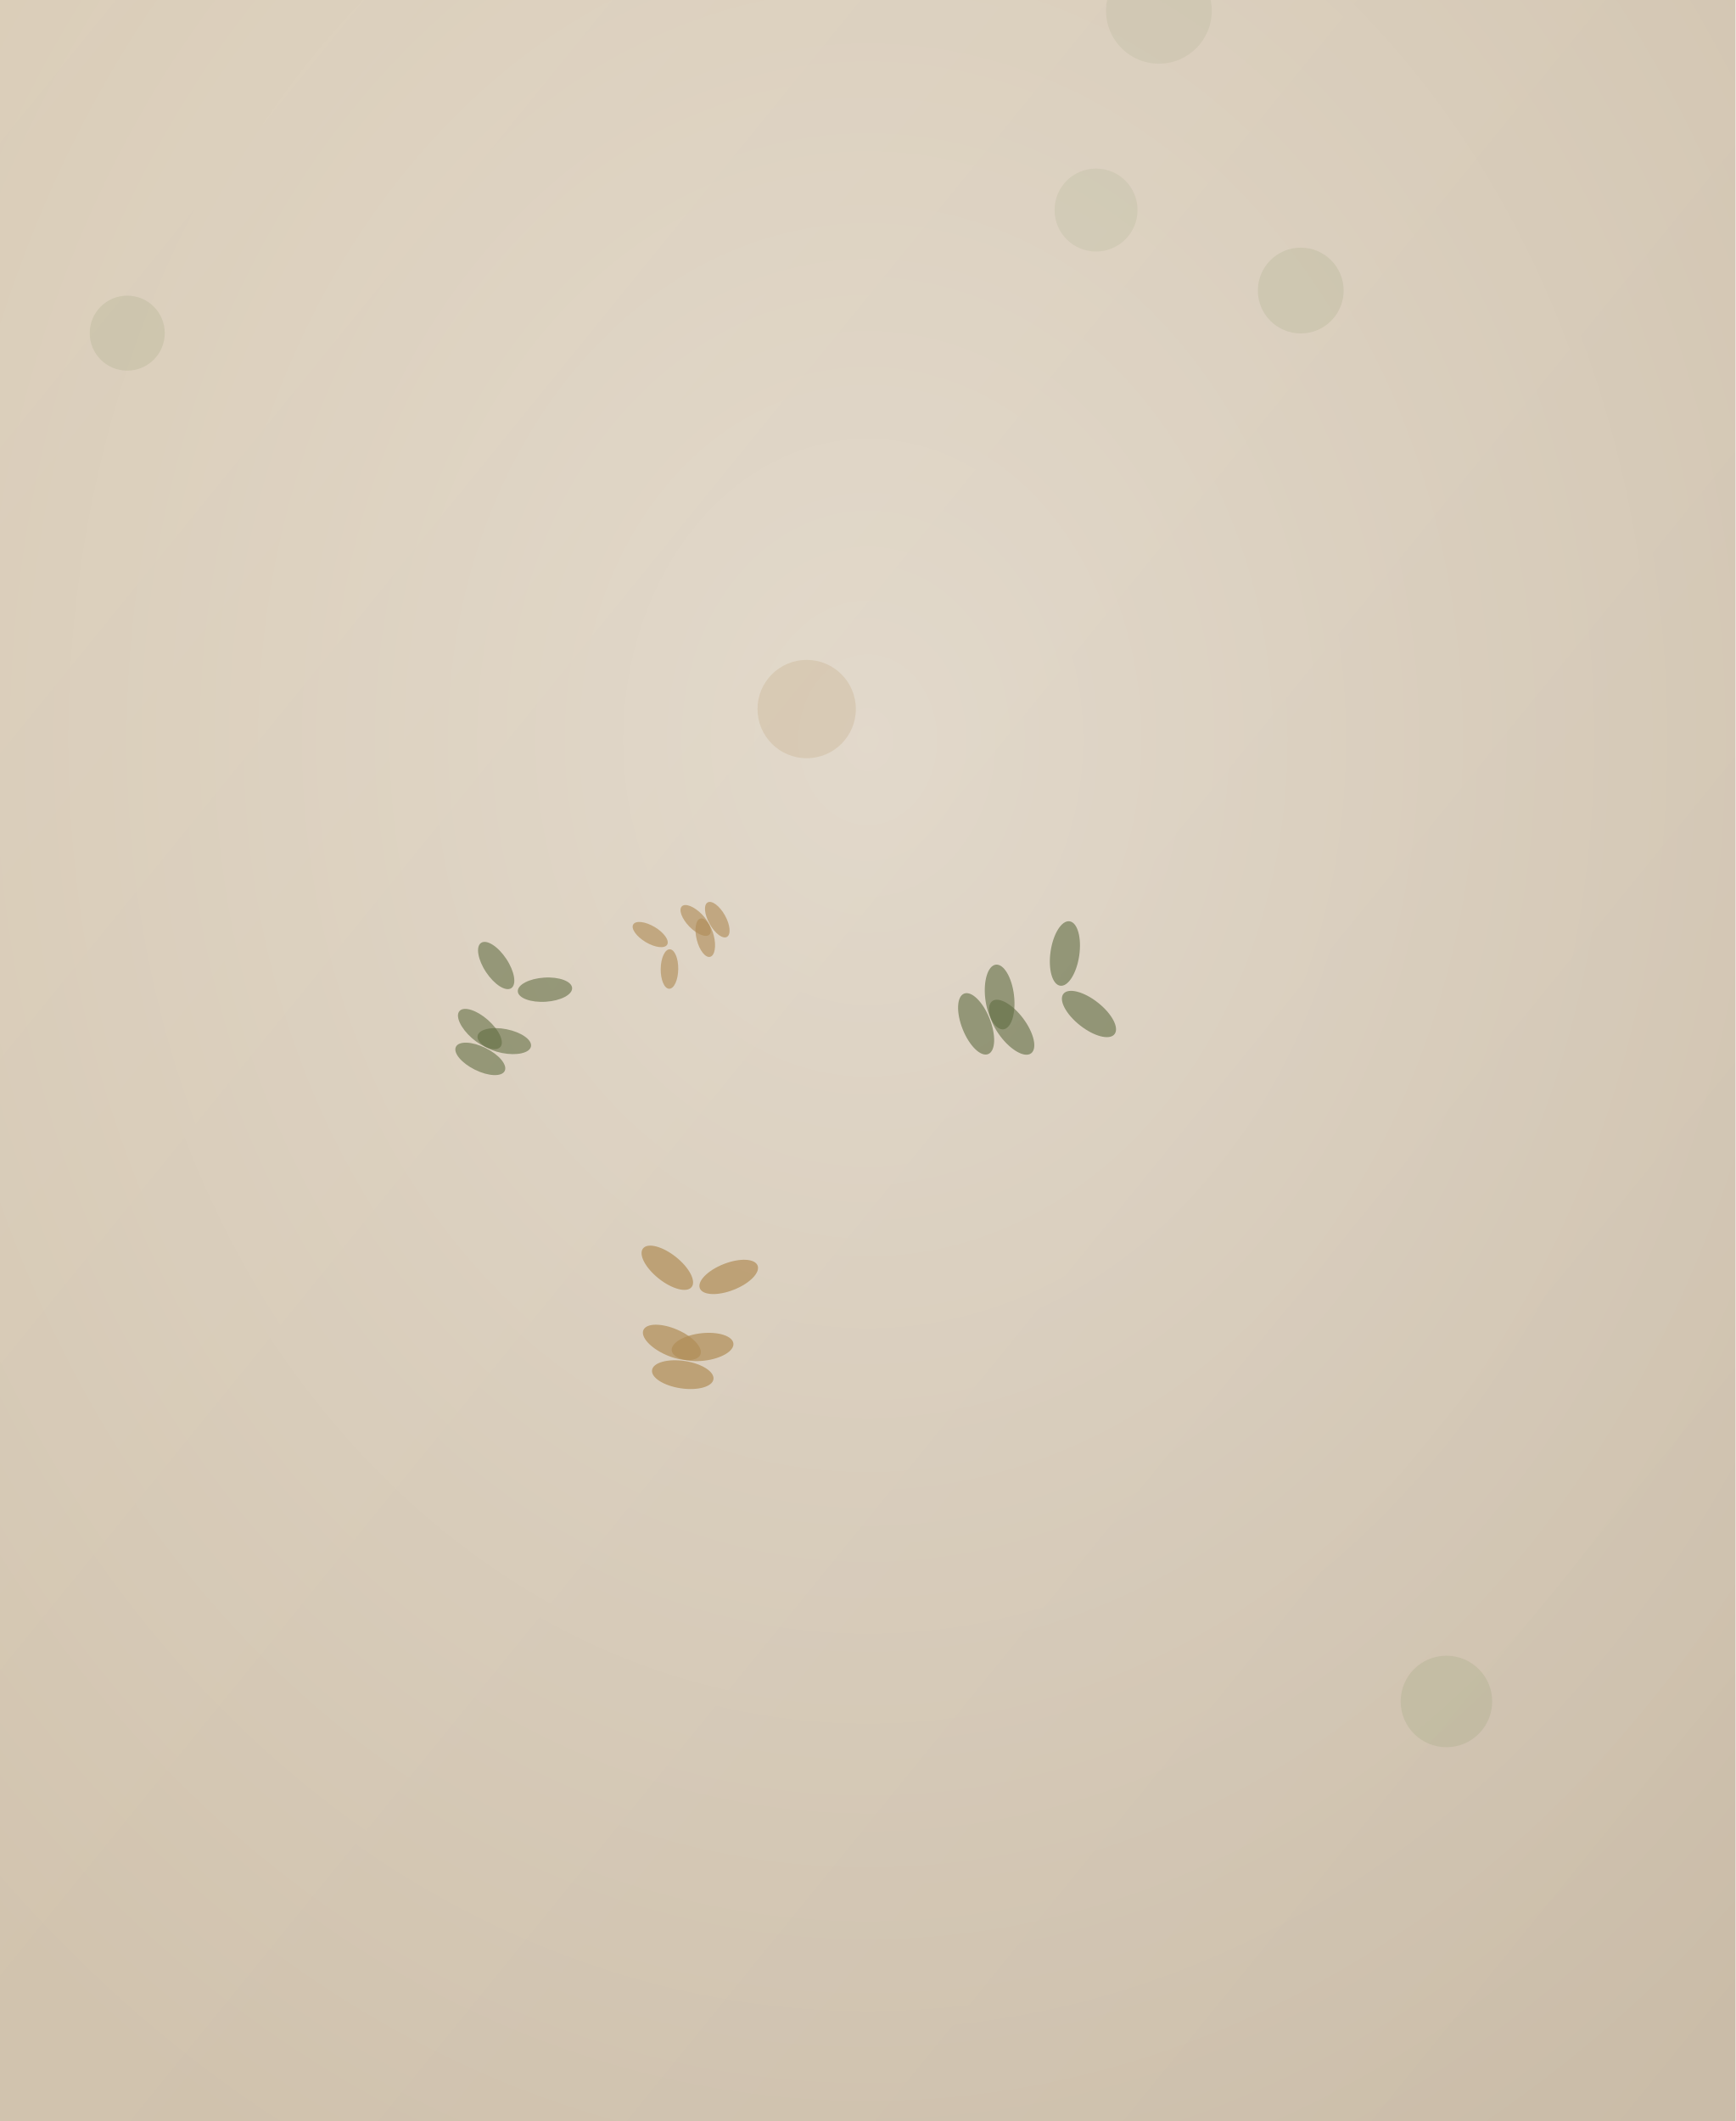
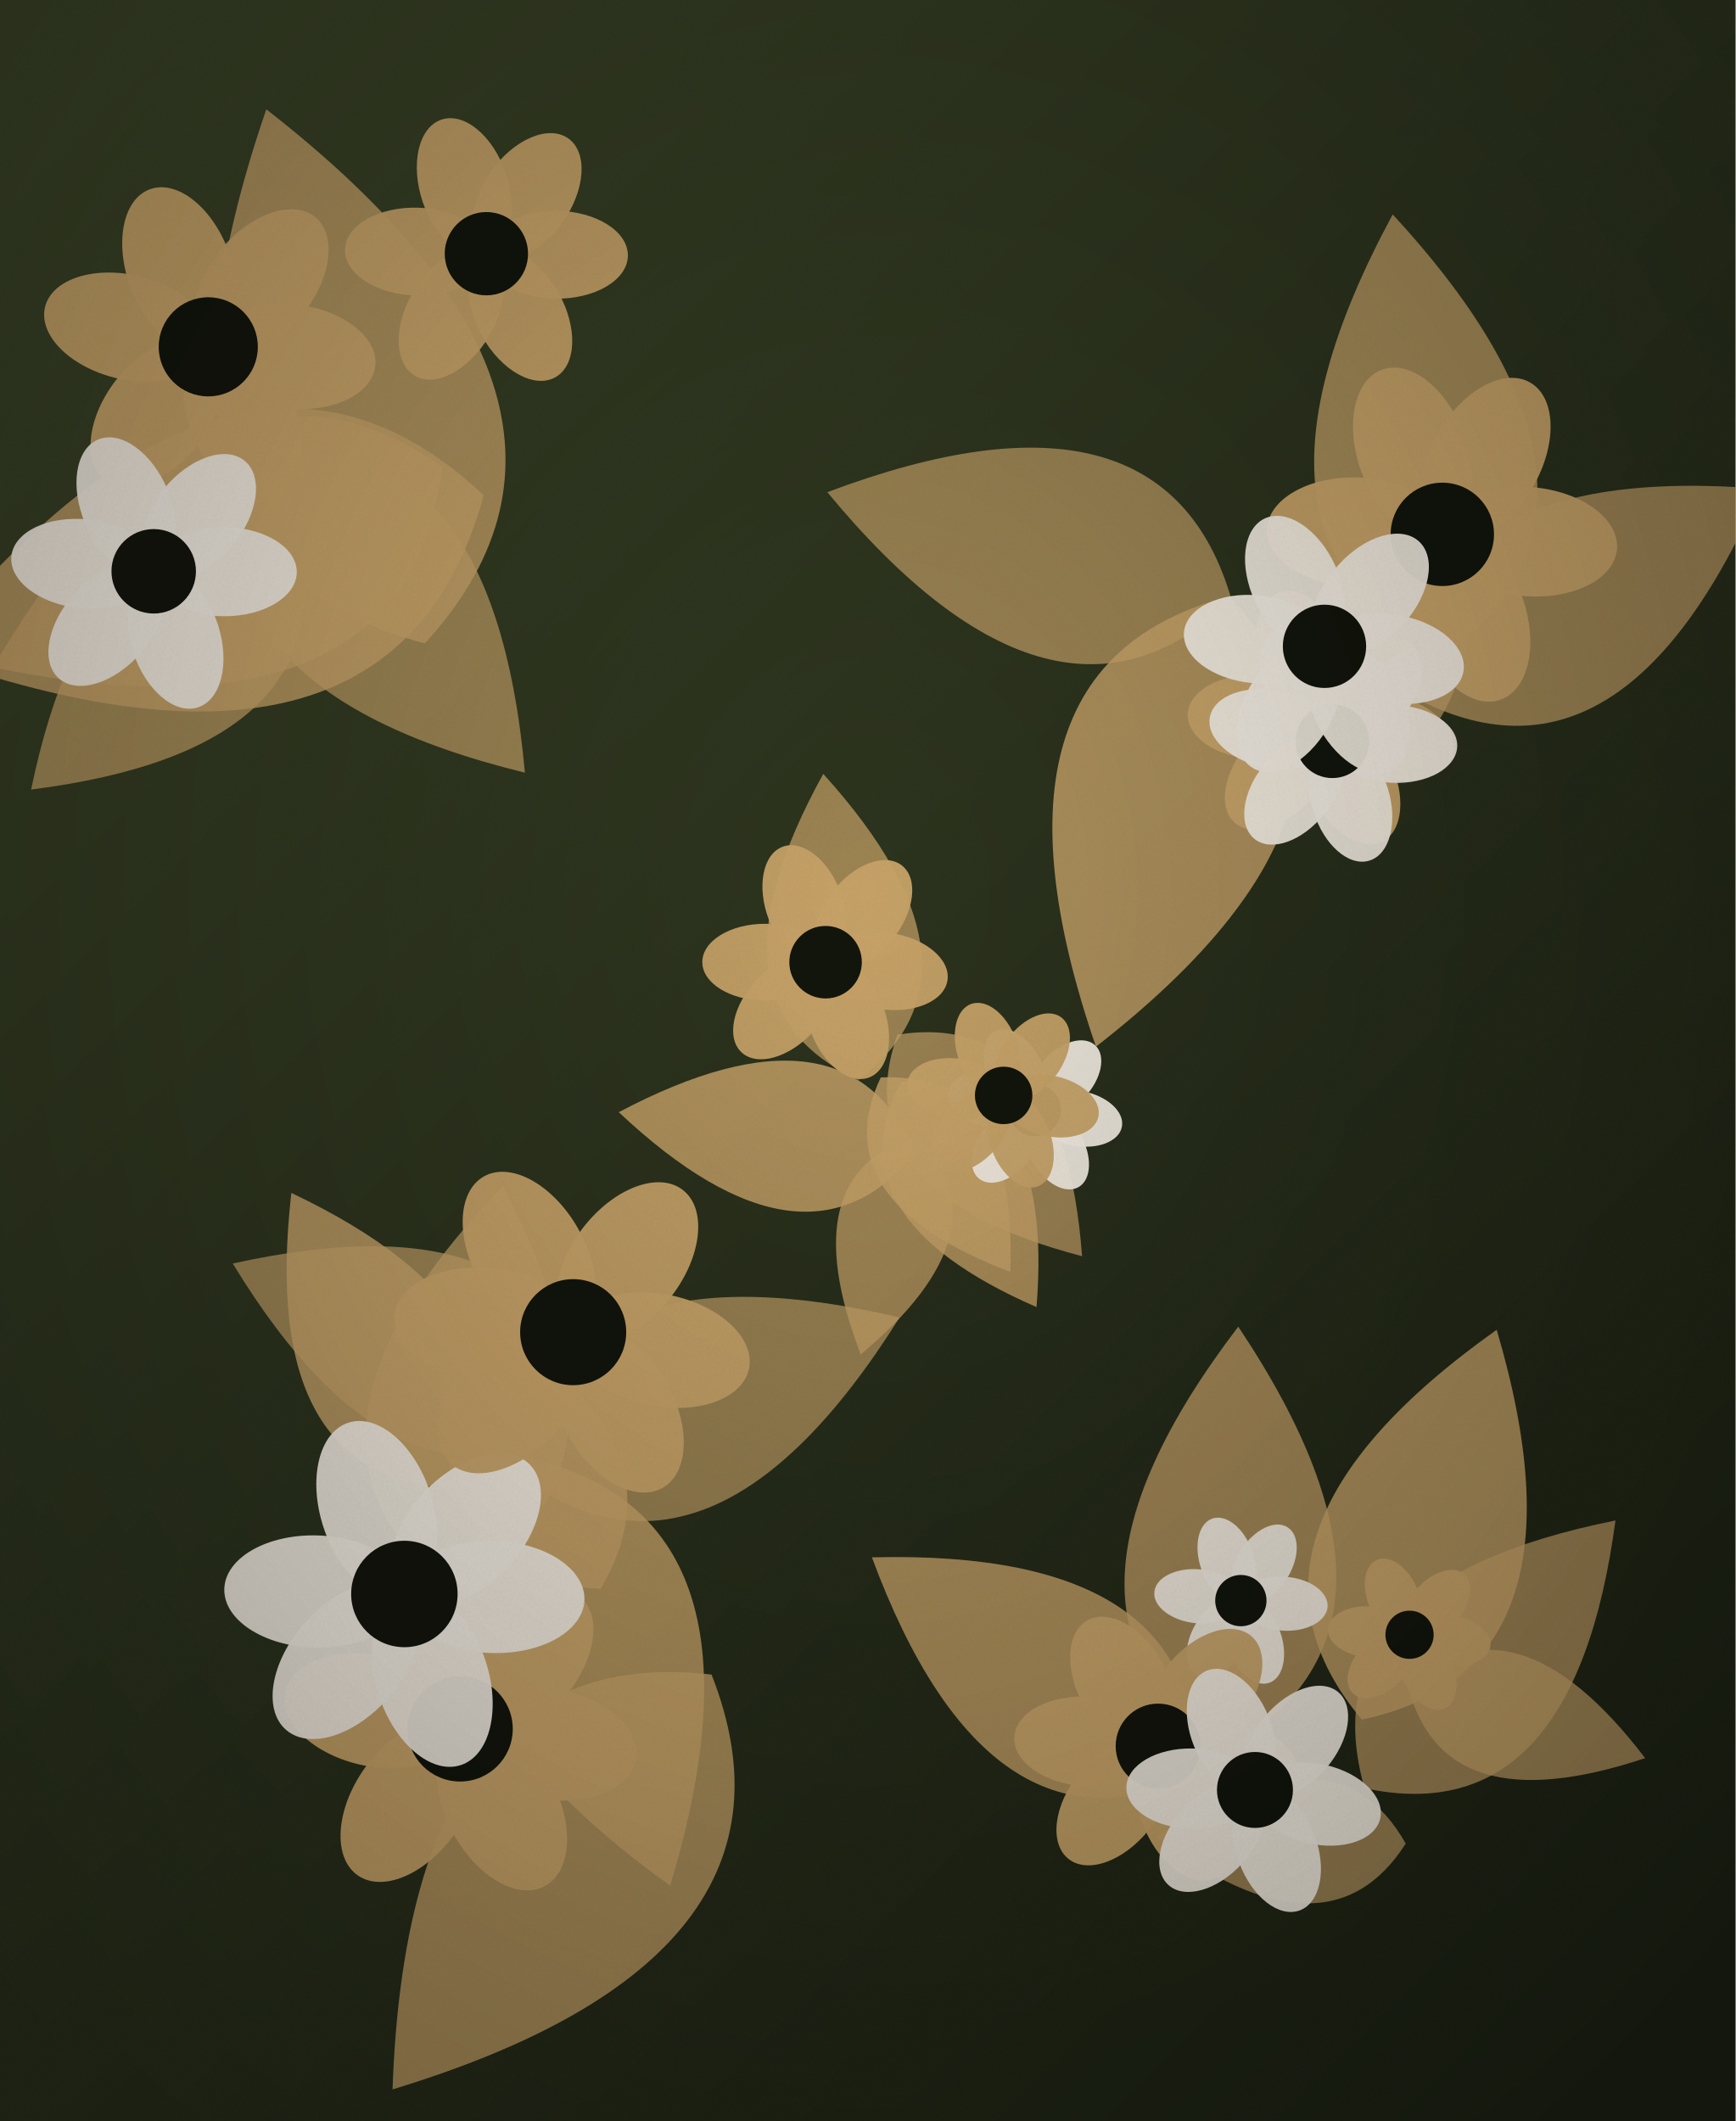
<svg xmlns="http://www.w3.org/2000/svg" width="900" height="1100" viewBox="0 0 900 1100" role="img">
  <defs>
-     <linearGradient id="g2" x1="0" y1="0" x2="1" y2="1">
-       <stop offset="0%" stop-color="#d8cab4" />
-       <stop offset="100%" stop-color="#cabca8" />
+     <linearGradient id="g2" x1="0.1" y1="0" x2="0.9" y2="1">
+       <stop offset="0%" stop-color="#3a4326" />
+       <stop offset="100%" stop-color="#1c2113" />
    </linearGradient>
-     <radialGradient id="soft2" cx="50%" cy="35%" r="75%">
-       <stop offset="0%" stop-color="#ffffff" stop-opacity="0.35" />
-       <stop offset="100%" stop-color="#ffffff" stop-opacity="0" />
+     <radialGradient id="v2" cx="50%" cy="42%" r="72%">
+       <stop offset="0%" stop-color="#000000" stop-opacity="0" />
+       <stop offset="100%" stop-color="#000000" stop-opacity="0.3" />
    </radialGradient>
+     <filter id="n2">
+       <feTurbulence type="fractalNoise" baseFrequency="0.8" numOctaves="2" stitchTiles="stitch" result="noise" />
+       <feColorMatrix in="noise" type="matrix" values="0 0 0 0 0  0 0 0 0 0  0 0 0 0 0  0 0 0 0.06 0" />
+     </filter>
  </defs>
  <rect width="900" height="1100" fill="url(#g2)" />
-   <rect width="900" height="1100" fill="url(#soft2)" />
-   <g transform="rotate(60.78704 337.1736 484.6828)">
-     <ellipse cx="337.174" cy="484.683" rx="10.24" ry="4.551" fill="#b08d57" opacity="0.628" transform="rotate(-30 337.1736 484.6828)" />
-     <ellipse cx="342.294" cy="460.546" rx="10.24" ry="4.551" fill="#b08d57" opacity="0.628" transform="rotate(-15 342.2938 460.5458)" />
-     <ellipse cx="347.414" cy="450.548" rx="10.24" ry="4.551" fill="#b08d57" opacity="0.628" transform="rotate(0 347.4141 450.5479)" />
-     <ellipse cx="352.534" cy="460.546" rx="10.24" ry="4.551" fill="#b08d57" opacity="0.628" transform="rotate(15 352.5343 460.5458)" />
-     <ellipse cx="357.655" cy="484.683" rx="10.24" ry="4.551" fill="#b08d57" opacity="0.628" transform="rotate(30 357.6546 484.6828)" />
-   </g>
-   <g transform="rotate(206.3503 282.6019 513.2697)">
-     <ellipse cx="282.602" cy="513.27" rx="14.113" ry="6.273" fill="#5f6b41" opacity="0.575" transform="rotate(-30 282.6019 513.2697)" />
-     <ellipse cx="289.659" cy="480.004" rx="14.113" ry="6.273" fill="#5f6b41" opacity="0.575" transform="rotate(-15 289.6585 480.0042)" />
-     <ellipse cx="296.715" cy="466.225" rx="14.113" ry="6.273" fill="#5f6b41" opacity="0.575" transform="rotate(0 296.7152 466.2252)" />
-     <ellipse cx="303.772" cy="480.004" rx="14.113" ry="6.273" fill="#5f6b41" opacity="0.575" transform="rotate(15 303.7719 480.0042)" />
-     <ellipse cx="310.829" cy="513.27" rx="14.113" ry="6.273" fill="#5f6b41" opacity="0.575" transform="rotate(30 310.8285 513.2697)" />
-   </g>
-   <g transform="rotate(188.4877 377.8912 662.2398)">
-     <ellipse cx="377.891" cy="662.24" rx="16.095" ry="7.153" fill="#b08d57" opacity="0.7" transform="rotate(-30 377.8912 662.2398)" />
-     <ellipse cx="385.939" cy="624.303" rx="16.095" ry="7.153" fill="#b08d57" opacity="0.7" transform="rotate(-15 385.9387 624.3035)" />
-     <ellipse cx="393.986" cy="608.59" rx="16.095" ry="7.153" fill="#b08d57" opacity="0.7" transform="rotate(0 393.9862 608.5897)" />
-     <ellipse cx="402.034" cy="624.303" rx="16.095" ry="7.153" fill="#b08d57" opacity="0.7" transform="rotate(15 402.0337 624.3035)" />
-     <ellipse cx="410.081" cy="662.24" rx="16.095" ry="7.153" fill="#b08d57" opacity="0.7" transform="rotate(30 410.0813 662.2398)" />
-   </g>
-   <g transform="rotate(248.3102 564.7083 525.8833)">
-     <ellipse cx="564.708" cy="525.883" rx="16.88" ry="7.502" fill="#5f6b41" opacity="0.595" transform="rotate(-30 564.7083 525.8833)" />
-     <ellipse cx="573.148" cy="486.097" rx="16.88" ry="7.502" fill="#5f6b41" opacity="0.595" transform="rotate(-15 573.1483 486.0969)" />
-     <ellipse cx="581.588" cy="469.617" rx="16.88" ry="7.502" fill="#5f6b41" opacity="0.595" transform="rotate(0 581.5883 469.6168)" />
-     <ellipse cx="590.028" cy="486.097" rx="16.88" ry="7.502" fill="#5f6b41" opacity="0.595" transform="rotate(15 590.0282 486.0969)" />
-     <ellipse cx="598.468" cy="525.883" rx="16.88" ry="7.502" fill="#5f6b41" opacity="0.595" transform="rotate(30 598.4682 525.8833)" />
-   </g>
-   <circle cx="674.533" cy="150.684" r="22.244" fill="#8a9767" opacity="0.167" />
-   <circle cx="65.988" cy="172.776" r="19.456" fill="#8a9767" opacity="0.172" />
-   <circle cx="418.322" cy="367.732" r="25.498" fill="#b08d57" opacity="0.187" />
-   <circle cx="600.98" cy="5.616" r="27.411" fill="#8a9767" opacity="0.122" />
-   <circle cx="750.073" cy="882.414" r="23.738" fill="#8a9767" opacity="0.186" />
-   <circle cx="568.38" cy="108.93" r="21.52" fill="#8a9767" opacity="0.126" />
+   <path d="M 155.201 280.917 Q 212.018 186.223 344.589 280.917 Q 212.018 375.611 155.201 280.917 Z" fill="#c9a469" opacity="0.729" transform="rotate(137.2469 155.2014 280.9166)" />
+   <path d="M 229.439 242.151 Q 306.007 114.538 484.666 242.151 Q 306.007 369.765 229.439 242.151 Z" fill="#c9a469" opacity="0.755" transform="rotate(155.9583 229.4387 242.1511)" />
+   <path d="M 220.329 333.672 Q 307.003 189.214 509.244 333.672 Q 307.003 478.129 220.329 333.672 Z" fill="#c9a469" opacity="0.807" transform="rotate(253.466 220.3287 333.6717)" />
+   <path d="M 250.838 256.845 Q 341.516 105.716 553.097 256.845 Q 341.516 407.975 250.838 256.845 Z" fill="#c9a469" opacity="0.812" transform="rotate(164.2145 250.8382 256.8451)" />
+   <path d="M 131.134 236.638 Q 196.053 128.44 347.53 236.638 Q 196.053 344.836 131.134 236.638 Z" fill="#c9a469" opacity="0.711" transform="rotate(49.31481 131.1338 236.6379)" />
+   <g>
+     <ellipse cx="150.6" cy="184.8" rx="44.3" ry="27.1" fill="#c9a469" opacity="0.96" transform="rotate(6.657798 150.6 184.8)" />
+     <ellipse cx="126.3" cy="218.6" rx="44.3" ry="27.1" fill="#c9a469" opacity="0.96" transform="rotate(64.78853 126.3 218.6)" />
+     <ellipse cx="81.6" cy="213.7" rx="44.3" ry="27.1" fill="#c9a469" opacity="0.96" transform="rotate(127.9555 81.6 213.7)" />
+     <ellipse cx="66.4" cy="169.7" rx="44.3" ry="27.1" fill="#c9a469" opacity="0.96" transform="rotate(193.7271 66.4 169.7)" />
+     <ellipse cx="93.1" cy="139.7" rx="44.3" ry="27.1" fill="#c9a469" opacity="0.96" transform="rotate(249.5921 93.1 139.7)" />
+     <ellipse cx="135.3" cy="146.8" rx="44.3" ry="27.1" fill="#c9a469" opacity="0.96" transform="rotate(309.5649 135.3 146.8)" />
+     <circle cx="108" cy="179.873" r="25.7" fill="#12150c" />
+   </g>
+   <g>
+     <ellipse cx="116.2" cy="296.5" rx="37.7" ry="23.1" fill="#f4ede3" opacity="0.96" transform="rotate(0.3120468 116.2 296.5)" />
+     <ellipse cx="91.0" cy="331.0" rx="37.7" ry="23.1" fill="#f4ede3" opacity="0.96" transform="rotate(71.93779 91.0 331.0)" />
+     <ellipse cx="55.5" cy="323.6" rx="37.7" ry="23.1" fill="#f4ede3" opacity="0.96" transform="rotate(131.4906 55.5 323.6)" />
+     <ellipse cx="43.4" cy="292.4" rx="37.7" ry="23.1" fill="#f4ede3" opacity="0.96" transform="rotate(186.0882 43.4 292.4)" />
+     <ellipse cx="65.5" cy="262.7" rx="37.7" ry="23.1" fill="#f4ede3" opacity="0.96" transform="rotate(247.0926 65.5 262.7)" />
+     <ellipse cx="102.9" cy="268.1" rx="37.7" ry="23.1" fill="#f4ede3" opacity="0.96" transform="rotate(309.4196 102.9 268.1)" />
+     <circle cx="79.706" cy="296.291" r="21.9" fill="#12150c" />
+   </g>
+   <g>
+     <ellipse cx="288.3" cy="132.1" rx="37.3" ry="22.8" fill="#c9a469" opacity="0.96" transform="rotate(0.829853 288.3 132.1)" />
+     <ellipse cx="269.8" cy="163.1" rx="37.3" ry="22.8" fill="#c9a469" opacity="0.96" transform="rotate(60.8837 269.8 163.1)" />
+     <ellipse cx="234.0" cy="162.7" rx="37.3" ry="22.8" fill="#c9a469" opacity="0.96" transform="rotate(120.4034 234.0 162.7)" />
+     <ellipse cx="216.2" cy="130.5" rx="37.3" ry="22.8" fill="#c9a469" opacity="0.96" transform="rotate(181.7319 216.2 130.5)" />
+     <ellipse cx="240.8" cy="97.4" rx="37.3" ry="22.8" fill="#c9a469" opacity="0.96" transform="rotate(251.4566 240.8 97.4)" />
+     <ellipse cx="273.1" cy="102.2" rx="37.3" ry="22.8" fill="#c9a469" opacity="0.96" transform="rotate(305.3948 273.1 102.2)" />
+     <circle cx="252.224" cy="131.572" r="21.6" fill="#12150c" />
+   </g>
+   <path d="M 750.876 339.094 Q 819.777 224.259 980.546 339.094 Q 819.777 453.929 750.876 339.094 Z" fill="#c9a469" opacity="0.772" transform="rotate(262.8302 750.8756 339.094)" />
+   <path d="M 637.712 309.269 Q 710.804 187.449 881.353 309.269 Q 710.804 431.09 637.712 309.269 Z" fill="#c9a469" opacity="0.826" transform="rotate(106.5417 637.7121 309.2694)" />
+   <path d="M 733.11 361.539 Q 796.15 256.472 943.244 361.539 Q 796.15 466.607 733.11 361.539 Z" fill="#c9a469" opacity="0.73" transform="rotate(329.0494 733.1098 361.5394)" />
+   <path d="M 684.735 401.17 Q 726.397 331.734 823.609 401.17 Q 726.397 470.607 684.735 401.17 Z" fill="#c9a469" opacity="0.713" transform="rotate(304.7978 684.7353 401.1704)" />
+   <path d="M 638.655 311.029 Q 703.729 202.573 855.568 311.029 Q 703.729 419.486 638.655 311.029 Z" fill="#c9a469" opacity="0.713" transform="rotate(194.8981 638.6552 311.0292)" />
+   <g>
+     <ellipse cx="719.3" cy="382.1" rx="35.6" ry="21.8" fill="#c9a469" opacity="0.96" transform="rotate(14.24087 719.3 382.1)" />
+     <ellipse cx="701.1" cy="404.5" rx="35.6" ry="21.8" fill="#c9a469" opacity="0.96" transform="rotate(63.81702 701.1 404.5)" />
+     <ellipse cx="663.6" cy="399.8" rx="35.6" ry="21.8" fill="#c9a469" opacity="0.96" transform="rotate(130.366 663.6 399.8)" />
+     <ellipse cx="651.5" cy="371.9" rx="35.6" ry="21.8" fill="#c9a469" opacity="0.96" transform="rotate(182.8084 651.5 371.9)" />
+     <ellipse cx="675.0" cy="340.9" rx="35.6" ry="21.8" fill="#c9a469" opacity="0.96" transform="rotate(251.6047 675.0 340.9)" />
+     <ellipse cx="707.0" cy="346.4" rx="35.6" ry="21.8" fill="#c9a469" opacity="0.96" transform="rotate(307.7976 707.0 346.4)" />
+     <circle cx="685.877" cy="373.604" r="20.7" fill="#12150c" />
+   </g>
+   <g>
+     <ellipse cx="722.8" cy="385.8" rx="32.9" ry="20.2" fill="#f4ede3" opacity="0.96" transform="rotate(2.523637 722.8 385.8)" />
+     <ellipse cx="700.4" cy="414.9" rx="32.9" ry="20.2" fill="#f4ede3" opacity="0.96" transform="rotate(72.75677 700.4 414.9)" />
+     <ellipse cx="671.1" cy="409.4" rx="32.9" ry="20.2" fill="#f4ede3" opacity="0.96" transform="rotate(128.5296 671.1 409.4)" />
+     <ellipse cx="659.7" cy="378.2" rx="32.9" ry="20.2" fill="#f4ede3" opacity="0.96" transform="rotate(191.284 659.7 378.2)" />
+     <ellipse cx="676.8" cy="355.8" rx="32.9" ry="20.2" fill="#f4ede3" opacity="0.96" transform="rotate(243.7338 676.8 355.8)" />
+     <ellipse cx="711.2" cy="359.8" rx="32.9" ry="20.2" fill="#f4ede3" opacity="0.96" transform="rotate(309.4428 711.2 359.8)" />
+     <circle cx="690.925" cy="384.428" r="19.1" fill="#12150c" />
+   </g>
+   <g>
+     <ellipse cx="792.5" cy="280.9" rx="46.2" ry="28.3" fill="#c9a469" opacity="0.96" transform="rotate(4.831937 792.5 280.9)" />
+     <ellipse cx="762.8" cy="319.3" rx="46.2" ry="28.3" fill="#c9a469" opacity="0.96" transform="rotate(70.65515 762.8 319.3)" />
+     <ellipse cx="717.1" cy="309.5" rx="46.2" ry="28.3" fill="#c9a469" opacity="0.96" transform="rotate(133.5568 717.1 309.5)" />
+     <ellipse cx="703.2" cy="275.9" rx="46.2" ry="28.3" fill="#c9a469" opacity="0.96" transform="rotate(181.5562 703.2 275.9)" />
+     <ellipse cx="732.6" cy="235.1" rx="46.2" ry="28.3" fill="#c9a469" opacity="0.96" transform="rotate(249.8883 732.6 235.1)" />
+     <ellipse cx="770.4" cy="238.4" rx="46.2" ry="28.3" fill="#c9a469" opacity="0.96" transform="rotate(300.0465 770.4 238.4)" />
+     <circle cx="747.949" cy="277.127" r="26.8" fill="#12150c" />
+   </g>
+   <g>
+     <ellipse cx="722.3" cy="341.7" rx="37.2" ry="22.8" fill="#f4ede3" opacity="0.96" transform="rotate(10.42281 722.3 341.7)" />
+     <ellipse cx="704.2" cy="366.7" rx="37.2" ry="22.8" fill="#f4ede3" opacity="0.96" transform="rotate(61.09315 704.2 366.7)" />
+     <ellipse cx="668.6" cy="366.3" rx="37.2" ry="22.8" fill="#f4ede3" opacity="0.96" transform="rotate(120.3807 668.6 366.3)" />
+     <ellipse cx="651.0" cy="331.5" rx="37.2" ry="22.8" fill="#f4ede3" opacity="0.96" transform="rotate(185.8539 651.0 331.5)" />
+     <ellipse cx="671.6" cy="302.6" rx="37.2" ry="22.8" fill="#f4ede3" opacity="0.96" transform="rotate(245.0015 671.6 302.6)" />
+     <ellipse cx="710.9" cy="308.4" rx="37.2" ry="22.8" fill="#f4ede3" opacity="0.96" transform="rotate(311.8378 710.9 308.4)" />
+     <circle cx="686.848" cy="335.201" r="21.6" fill="#12150c" />
+   </g>
+   <path d="M 303.735 733.344 Q 363.432 633.851 502.723 733.344 Q 363.432 832.838 303.735 733.344 Z" fill="#c9a469" opacity="0.713" transform="rotate(203.0941 303.7354 733.3444)" />
+   <path d="M 268.364 764.765 Q 332.644 657.631 482.632 764.765 Q 332.644 871.899 268.364 764.765 Z" fill="#c9a469" opacity="0.704" transform="rotate(337.6389 268.3639 764.7646)" />
+   <path d="M 235.951 771.643 Q 288.43 684.178 410.881 771.643 Q 288.43 859.108 235.951 771.643 Z" fill="#c9a469" opacity="0.842" transform="rotate(240.9799 235.9507 771.6431)" />
+   <path d="M 368.996 868.48 Q 450.413 732.784 640.388 868.48 Q 450.413 1004.176 368.996 868.48 Z" fill="#c9a469" opacity="0.804" transform="rotate(127.5617 368.9958 868.4799)" />
+   <path d="M 229.999 821.775 Q 292.72 717.241 439.068 821.775 Q 292.72 926.309 229.999 821.775 Z" fill="#c9a469" opacity="0.73" transform="rotate(278.4954 229.9993 821.775)" />
+   <path d="M 311.461 824.028 Q 361.974 739.84 479.838 824.028 Q 361.974 908.217 311.461 824.028 Z" fill="#c9a469" opacity="0.787" transform="rotate(241.5586 311.4611 824.0285)" />
+   <path d="M 271.881 755.74 Q 342.301 638.373 506.615 755.74 Q 342.301 873.107 271.881 755.74 Z" fill="#c9a469" opacity="0.837" transform="rotate(71.19599 271.8813 755.7403)" />
+   <g>
+     <ellipse cx="283.5" cy="904.3" rx="47.1" ry="28.9" fill="#c9a469" opacity="0.96" transform="rotate(9.683645 283.5 904.3)" />
+     <ellipse cx="260.2" cy="936.7" rx="47.1" ry="28.9" fill="#c9a469" opacity="0.96" transform="rotate(61.64343 260.2 936.7)" />
+     <ellipse cx="212.5" cy="934.0" rx="47.1" ry="28.9" fill="#c9a469" opacity="0.96" transform="rotate(124.9614 212.5 934.0)" />
+     <ellipse cx="194.0" cy="887.2" rx="47.1" ry="28.9" fill="#c9a469" opacity="0.96" transform="rotate(191.9009 194.0 887.2)" />
+     <ellipse cx="225.0" cy="853.1" rx="47.1" ry="28.9" fill="#c9a469" opacity="0.96" transform="rotate(252.6032 225.0 853.1)" />
+     <ellipse cx="269.4" cy="863.1" rx="47.1" ry="28.9" fill="#c9a469" opacity="0.96" transform="rotate(312.5944 269.4 863.1)" />
+     <circle cx="238.601" cy="896.64" r="27.3" fill="#12150c" />
+   </g>
+   <g>
+     <ellipse cx="255.6" cy="828.2" rx="47.5" ry="29.1" fill="#f4ede3" opacity="0.96" transform="rotate(1.912131 255.6 828.2)" />
+     <ellipse cx="224.1" cy="870.3" rx="47.5" ry="29.1" fill="#f4ede3" opacity="0.96" transform="rotate(71.74369 224.1 870.3)" />
+     <ellipse cx="179.5" cy="861.3" rx="47.5" ry="29.1" fill="#f4ede3" opacity="0.96" transform="rotate(131.0497 179.5 861.3)" />
+     <ellipse cx="163.8" cy="825.4" rx="47.5" ry="29.1" fill="#f4ede3" opacity="0.96" transform="rotate(181.6426 163.8 825.4)" />
+     <ellipse cx="195.4" cy="783.0" rx="47.5" ry="29.1" fill="#f4ede3" opacity="0.96" transform="rotate(251.861 195.4 783.0)" />
+     <ellipse cx="241.5" cy="793.5" rx="47.5" ry="29.1" fill="#f4ede3" opacity="0.96" transform="rotate(313.8085 241.5 793.5)" />
+     <circle cx="209.698" cy="826.674" r="27.6" fill="#12150c" />
+   </g>
+   <g>
+     <ellipse cx="342.1" cy="700.2" rx="47.3" ry="29.0" fill="#c9a469" opacity="0.96" transform="rotate(11.74713 342.1 700.2)" />
+     <ellipse cx="320.1" cy="730.6" rx="47.3" ry="29.0" fill="#c9a469" opacity="0.96" transform="rotate(60.05962 320.1 730.6)" />
+     <ellipse cx="265.8" cy="724.3" rx="47.3" ry="29.0" fill="#c9a469" opacity="0.96" transform="rotate(133.2585 265.8 724.3)" />
+     <ellipse cx="251.6" cy="686.6" rx="47.3" ry="29.0" fill="#c9a469" opacity="0.96" transform="rotate(185.4099 251.6 686.6)" />
+     <ellipse cx="274.4" cy="651.2" rx="47.3" ry="29.0" fill="#c9a469" opacity="0.96" transform="rotate(240.0775 274.4 651.2)" />
+     <ellipse cx="325.2" cy="654.6" rx="47.3" ry="29.0" fill="#c9a469" opacity="0.96" transform="rotate(307.5623 325.2 654.6)" />
+     <circle cx="297.232" cy="690.896" r="27.5" fill="#12150c" />
+   </g>
+   <path d="M 728.971 956.124 Q 767.856 891.315 858.59 956.124 Q 767.856 1020.934 728.971 956.124 Z" fill="#c9a469" opacity="0.709" transform="rotate(181.5633 728.9706 956.1244)" />
+   <path d="M 707.607 927.394 Q 764.693 832.25 897.895 927.394 Q 764.693 1022.538 707.607 927.394 Z" fill="#c9a469" opacity="0.723" transform="rotate(313.1451 707.6067 927.3939)" />
+   <path d="M 706.209 891.83 Q 770.388 784.865 920.139 891.83 Q 770.388 998.795 706.209 891.83 Z" fill="#c9a469" opacity="0.826" transform="rotate(289.0787 706.2094 891.83)" />
+   <path d="M 729.979 873.833 Q 768.642 809.395 858.855 873.833 Q 768.642 938.271 729.979 873.833 Z" fill="#c9a469" opacity="0.735" transform="rotate(17.14198 729.9789 873.8328)" />
+   <path d="M 635.315 907.402 Q 701.154 797.671 854.777 907.402 Q 701.154 1017.133 635.315 907.402 Z" fill="#c9a469" opacity="0.762" transform="rotate(271.7793 635.315 907.4022)" />
+   <path d="M 619.418 920.938 Q 680.024 819.928 821.438 920.938 Q 680.024 1021.948 619.418 920.938 Z" fill="#c9a469" opacity="0.829" transform="rotate(214.1019 619.4178 920.9383)" />
+   <g>
+     <ellipse cx="751.6" cy="850.8" rx="21.5" ry="13.2" fill="#c9a469" opacity="0.96" transform="rotate(8.240873 751.6 850.8)" />
+     <ellipse cx="740.1" cy="866.6" rx="21.5" ry="13.2" fill="#c9a469" opacity="0.96" transform="rotate(63.96217 740.1 866.6)" />
+     <ellipse cx="716.5" cy="862.8" rx="21.5" ry="13.2" fill="#c9a469" opacity="0.96" transform="rotate(134.0037 716.5 862.8)" />
+     <ellipse cx="710.1" cy="846.3" rx="21.5" ry="13.2" fill="#c9a469" opacity="0.96" transform="rotate(184.103 710.1 846.3)" />
+     <ellipse cx="722.6" cy="828.7" rx="21.5" ry="13.2" fill="#c9a469" opacity="0.96" transform="rotate(246.3121 722.6 828.7)" />
+     <ellipse cx="745.0" cy="832.4" rx="21.5" ry="13.2" fill="#c9a469" opacity="0.96" transform="rotate(312.3637 745.0 832.4)" />
+     <circle cx="730.95" cy="847.831" r="12.5" fill="#12150c" />
+   </g>
+   <g>
+     <ellipse cx="665.6" cy="831.7" rx="22.9" ry="14.0" fill="#f4ede3" opacity="0.96" transform="rotate(4.083503 665.6 831.7)" />
+     <ellipse cx="650.7" cy="851.1" rx="22.9" ry="14.0" fill="#f4ede3" opacity="0.96" transform="rotate(70.91249 650.7 851.1)" />
+     <ellipse cx="632.2" cy="849.2" rx="22.9" ry="14.0" fill="#f4ede3" opacity="0.96" transform="rotate(120.6286 632.2 849.2)" />
+     <ellipse cx="621.4" cy="827.9" rx="22.9" ry="14.0" fill="#f4ede3" opacity="0.96" transform="rotate(185.8145 621.4 827.9)" />
+     <ellipse cx="636.2" cy="809.2" rx="22.9" ry="14.0" fill="#f4ede3" opacity="0.96" transform="rotate(250.7756 636.2 809.2)" />
+     <ellipse cx="655.4" cy="811.4" rx="22.9" ry="14.0" fill="#f4ede3" opacity="0.96" transform="rotate(302.4702 655.4 811.4)" />
+     <circle cx="643.477" cy="830.108" r="13.3" fill="#12150c" />
+   </g>
+   <g>
+     <ellipse cx="636.2" cy="914.4" rx="38.0" ry="23.3" fill="#c9a469" opacity="0.96" transform="rotate(13.95166 636.2 914.4)" />
+     <ellipse cx="615.0" cy="939.3" rx="38.0" ry="23.3" fill="#c9a469" opacity="0.96" transform="rotate(66.82143 615.0 939.3)" />
+     <ellipse cx="577.7" cy="934.3" rx="38.0" ry="23.3" fill="#c9a469" opacity="0.96" transform="rotate(128.441 577.7 934.3)" />
+     <ellipse cx="563.9" cy="903.2" rx="38.0" ry="23.3" fill="#c9a469" opacity="0.96" transform="rotate(183.6466 563.9 903.2)" />
+     <ellipse cx="582.5" cy="873.5" rx="38.0" ry="23.3" fill="#c9a469" opacity="0.96" transform="rotate(240.6168 582.5 873.5)" />
+     <ellipse cx="624.3" cy="877.5" rx="38.0" ry="23.3" fill="#c9a469" opacity="0.96" transform="rotate(310.1831 624.3 877.5)" />
+     <circle cx="600.555" cy="905.536" r="22.0" fill="#12150c" />
+   </g>
+   <g>
+     <ellipse cx="682.7" cy="935.6" rx="33.9" ry="20.8" fill="#f4ede3" opacity="0.96" transform="rotate(12.77845 682.7 935.6)" />
+     <ellipse cx="662.2" cy="959.0" rx="33.9" ry="20.8" fill="#f4ede3" opacity="0.96" transform="rotate(69.59394 662.2 959.0)" />
+     <ellipse cx="628.7" cy="952.5" rx="33.9" ry="20.8" fill="#f4ede3" opacity="0.96" transform="rotate(132.3741 628.7 952.5)" />
+     <ellipse cx="618.0" cy="927.6" rx="33.9" ry="20.8" fill="#f4ede3" opacity="0.96" transform="rotate(181.1802 618.0 927.6)" />
+     <ellipse cx="638.5" cy="897.9" rx="33.9" ry="20.8" fill="#f4ede3" opacity="0.96" transform="rotate(248.0645 638.5 897.9)" />
+     <ellipse cx="672.0" cy="903.4" rx="33.9" ry="20.8" fill="#f4ede3" opacity="0.96" transform="rotate(310.4356 672.0 903.4)" />
+     <circle cx="650.783" cy="928.313" r="19.7" fill="#12150c" />
+   </g>
+   <path d="M 445.251 559.991 Q 493.156 480.15 604.933 559.991 Q 493.156 639.831 445.251 559.991 Z" fill="#c9a469" opacity="0.718" transform="rotate(263.409 445.2514 559.9907)" />
+   <path d="M 465.337 536.604 Q 510.214 461.809 614.928 536.604 Q 510.214 611.399 465.337 536.604 Z" fill="#c9a469" opacity="0.709" transform="rotate(50.17593 465.337 536.6042)" />
+   <path d="M 467.395 560.856 Q 508.321 492.646 603.816 560.856 Q 508.321 629.067 467.395 560.856 Z" fill="#c9a469" opacity="0.801" transform="rotate(59.07253 467.3949 560.8565)" />
+   <path d="M 475.758 589.081 Q 510.894 530.522 592.876 589.081 Q 510.894 647.64 475.758 589.081 Z" fill="#c9a469" opacity="0.757" transform="rotate(104.5432 475.7583 589.081)" />
+   <path d="M 474.761 597.611 Q 521.348 519.966 630.052 597.611 Q 521.348 675.257 474.761 597.611 Z" fill="#c9a469" opacity="0.85" transform="rotate(187.6991 474.7606 597.6111)" />
+   <path d="M 456.735 558.78 Q 493.101 498.171 577.954 558.78 Q 493.101 619.389 456.735 558.78 Z" fill="#c9a469" opacity="0.828" transform="rotate(56.3179 456.7352 558.7801)" />
+   <g>
+     <ellipse cx="459.2" cy="503.6" rx="32.5" ry="19.9" fill="#c9a469" opacity="0.96" transform="rotate(8.461676 459.2 503.6)" />
+     <ellipse cx="439.2" cy="528.4" rx="32.5" ry="19.9" fill="#c9a469" opacity="0.96" transform="rotate(69.32604 439.2 528.4)" />
+     <ellipse cx="406.7" cy="522.0" rx="32.5" ry="19.9" fill="#c9a469" opacity="0.96" transform="rotate(133.0161 406.7 522.0)" />
+     <ellipse cx="396.7" cy="499.0" rx="32.5" ry="19.9" fill="#c9a469" opacity="0.96" transform="rotate(180.1239 396.7 499.0)" />
+     <ellipse cx="417.2" cy="469.6" rx="32.5" ry="19.9" fill="#c9a469" opacity="0.96" transform="rotate(249.5981 417.2 469.6)" />
+     <ellipse cx="447.6" cy="474.4" rx="32.5" ry="19.9" fill="#c9a469" opacity="0.96" transform="rotate(308.2373 447.6 474.4)" />
+     <circle cx="428.122" cy="499.023" r="18.8" fill="#12150c" />
+   </g>
+   <g>
+     <ellipse cx="558.9" cy="580.0" rx="23.3" ry="14.3" fill="#f4ede3" opacity="0.96" transform="rotate(10.80313 558.9 580.0)" />
+     <ellipse cx="547.8" cy="595.4" rx="23.3" ry="14.3" fill="#f4ede3" opacity="0.96" transform="rotate(60.49349 547.8 595.4)" />
+     <ellipse cx="522.4" cy="593.2" rx="23.3" ry="14.3" fill="#f4ede3" opacity="0.96" transform="rotate(129.323 522.4 593.2)" />
+     <ellipse cx="514.7" cy="570.6" rx="23.3" ry="14.3" fill="#f4ede3" opacity="0.96" transform="rotate(193.1089 514.7 570.6)" />
+     <ellipse cx="526.5" cy="555.6" rx="23.3" ry="14.3" fill="#f4ede3" opacity="0.96" transform="rotate(243.0534 526.5 555.6)" />
+     <ellipse cx="552.1" cy="559.2" rx="23.3" ry="14.3" fill="#f4ede3" opacity="0.96" transform="rotate(312.8002 552.1 559.2)" />
+     <circle cx="536.728" cy="575.754" r="13.5" fill="#12150c" />
+   </g>
+   <g>
+     <ellipse cx="544.6" cy="573.6" rx="25.6" ry="15.7" fill="#c9a469" opacity="0.96" transform="rotate(12.84617 544.6 573.6)" />
+     <ellipse cx="529.2" cy="591.3" rx="25.6" ry="15.7" fill="#c9a469" opacity="0.96" transform="rotate(69.26746 529.2 591.3)" />
+     <ellipse cx="503.7" cy="586.4" rx="25.6" ry="15.7" fill="#c9a469" opacity="0.96" transform="rotate(132.4934 503.7 586.4)" />
+     <ellipse cx="495.9" cy="564.7" rx="25.6" ry="15.7" fill="#c9a469" opacity="0.96" transform="rotate(187.8905 495.9 564.7)" />
+     <ellipse cx="512.2" cy="544.8" rx="25.6" ry="15.7" fill="#c9a469" opacity="0.96" transform="rotate(250.5343 512.2 544.8)" />
+     <ellipse cx="535.1" cy="548.2" rx="25.6" ry="15.7" fill="#c9a469" opacity="0.96" transform="rotate(306.3219 535.1 548.2)" />
+     <circle cx="520.46" cy="568.11" r="14.9" fill="#12150c" />
+   </g>
+   <rect width="900" height="1100" fill="url(#v2)" />
+   <rect width="900" height="1100" filter="url(#n2)" opacity="0.5" />
</svg>
